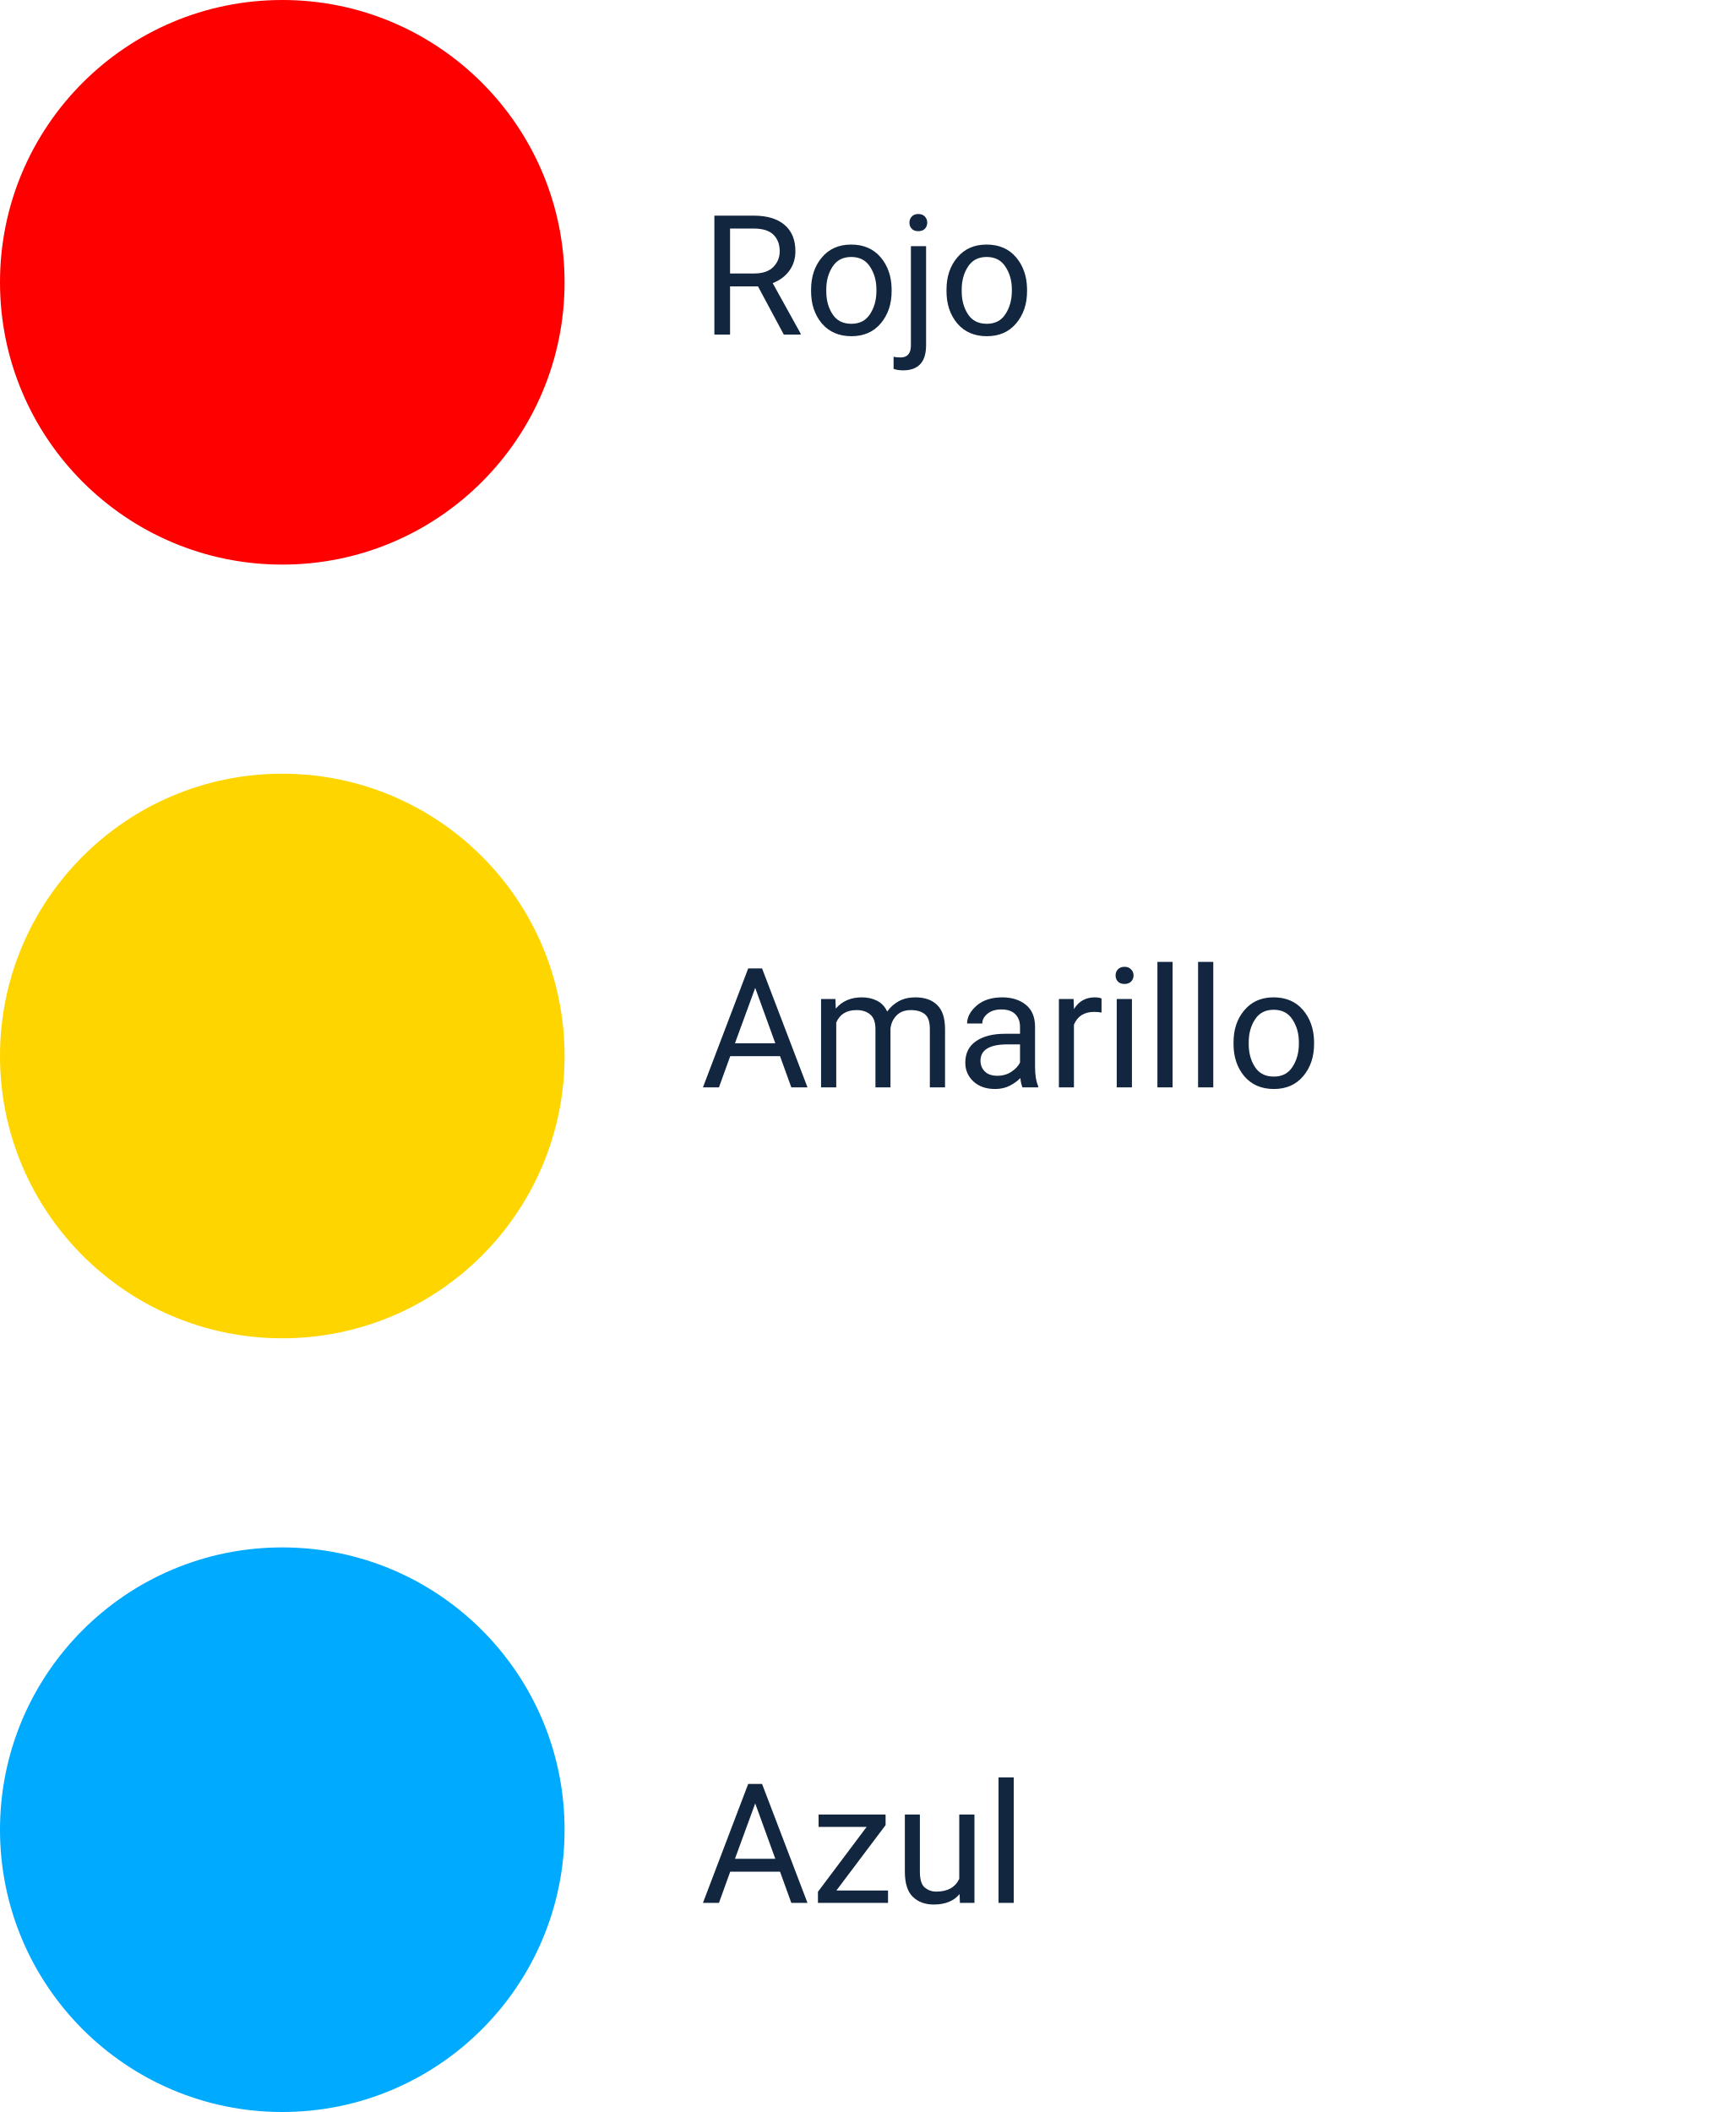
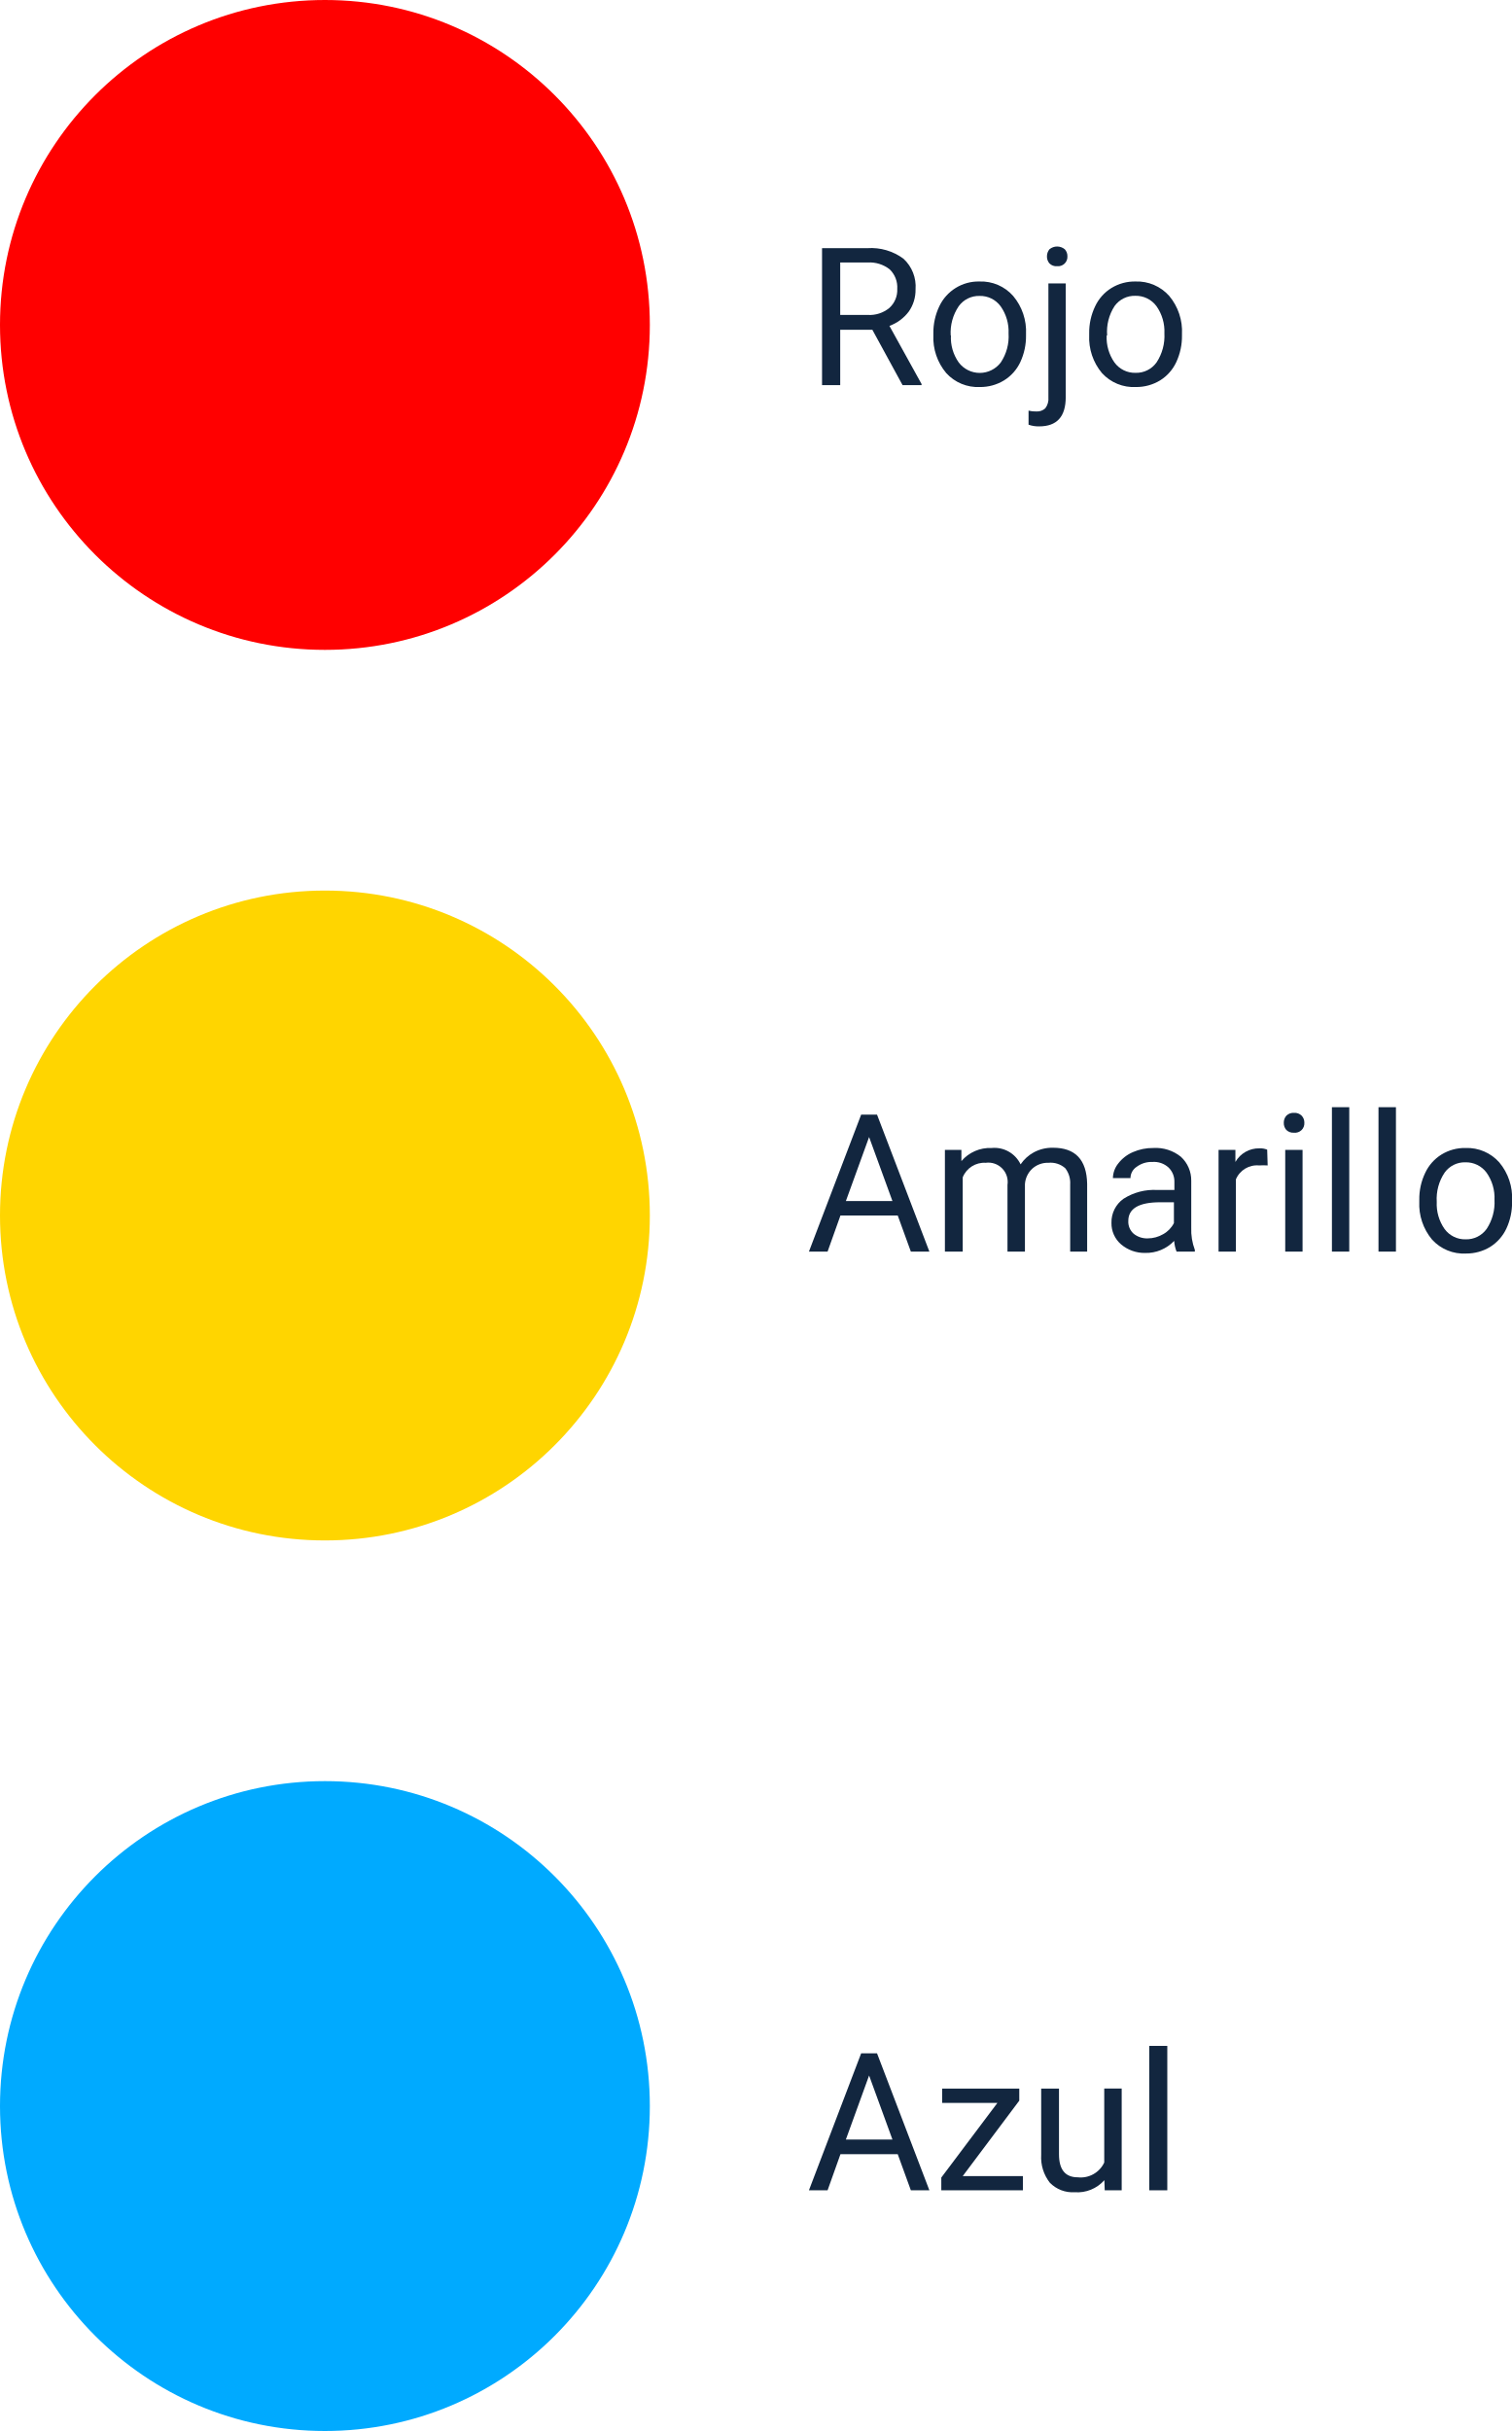
- <svg xmlns="http://www.w3.org/2000/svg" width="166" height="202" viewBox="0 0 166 202">
-   <g transform="translate(-362 -5450)">
-     <text transform="translate(429 5615)" fill="#12263f" font-size="16" font-family="Roboto-Regular, Roboto">
-       <tspan x="0" y="17">Azul</tspan>
-     </text>
-     <text transform="translate(429 5537)" fill="#12263f" font-size="16" font-family="Roboto-Regular, Roboto">
-       <tspan x="0" y="17">Amarillo</tspan>
-     </text>
-     <text transform="translate(429 5465)" fill="#12263f" font-size="16" font-family="Roboto-Regular, Roboto">
-       <tspan x="0" y="17">Rojo</tspan>
-     </text>
-     <circle cx="27" cy="27" r="27" transform="translate(362 5450)" fill="red" />
-     <circle cx="27" cy="27" r="27" transform="translate(362 5524)" fill="#ffd500" />
-     <circle cx="27" cy="27" r="27" transform="translate(362 5598)" fill="#0af" />
+ <svg xmlns="http://www.w3.org/2000/svg" id="Capa_1" data-name="Capa 1" viewBox="0 0 125.63 202">
+   <defs>
+     <style>.cls-1{isolation:isolate;}.cls-2{fill:#12263f;}.cls-3{fill:red;}.cls-4{fill:#ffd500;}.cls-5{fill:#0af;}</style>
+   </defs>
+   <g class="cls-1">
+     <g class="cls-1">
+       <path class="cls-2" d="M74.6,179H69.84l-1.07,3H67.22l4.34-11.38h1.32L77.23,182H75.69Zm-4.31-1.22h3.87l-1.94-5.32Z" />
+       <path class="cls-2" d="M80,180.82h5V182H78.22v-1.06l4.66-6.2H78.29v-1.19H84.7v1Z" />
+       <path class="cls-2" d="M91.77,181.16a3,3,0,0,1-2.47,1,2.64,2.64,0,0,1-2.06-.79,3.42,3.42,0,0,1-.72-2.32v-5.5H88V179q0,1.92,1.56,1.92a2.16,2.16,0,0,0,2.2-1.23v-6.15h1.45V182H91.8Z" />
+       <path class="cls-2" d="M97,182H95.5V170H97Z" />
+     </g>
  </g>
+   <g class="cls-1">
+     <g class="cls-1">
+       <path class="cls-2" d="M74.6,101H69.84l-1.07,3H67.22l4.34-11.38h1.32L77.23,104H75.69ZM70.29,99.8h3.87l-1.94-5.32Z" />
+       <path class="cls-2" d="M79.89,95.55l0,.93a3.12,3.12,0,0,1,2.51-1.09,2.41,2.41,0,0,1,2.41,1.36,3.15,3.15,0,0,1,1.1-1,3.24,3.24,0,0,1,1.6-.38c1.85,0,2.79,1,2.83,3V104H88.93V98.42a2,2,0,0,0-.41-1.35,1.84,1.84,0,0,0-1.4-.45,1.91,1.91,0,0,0-1.33.48,1.93,1.93,0,0,0-.62,1.29V104H83.72V98.46a1.61,1.61,0,0,0-1.81-1.84A1.93,1.93,0,0,0,80,97.83V104H78.52V95.55Z" />
+       <path class="cls-2" d="M97.77,104a3.1,3.1,0,0,1-.2-.89,3.21,3.21,0,0,1-2.41,1,3,3,0,0,1-2-.71,2.3,2.3,0,0,1-.8-1.79,2.38,2.38,0,0,1,1-2,4.71,4.71,0,0,1,2.82-.73h1.41v-.67A1.61,1.61,0,0,0,97.09,97a1.8,1.8,0,0,0-1.33-.45,2.06,2.06,0,0,0-1.3.4,1.13,1.13,0,0,0-.52.94H92.48a2,2,0,0,1,.45-1.22,3.05,3.05,0,0,1,1.22-.94,4.12,4.12,0,0,1,1.69-.34,3.32,3.32,0,0,1,2.29.73,2.65,2.65,0,0,1,.86,2V102a4.75,4.75,0,0,0,.3,1.86V104Zm-2.39-1.1a2.54,2.54,0,0,0,1.28-.35,2.18,2.18,0,0,0,.89-.92V99.9H96.41c-1.77,0-2.65.52-2.65,1.55a1.33,1.33,0,0,0,.45,1.07A1.77,1.77,0,0,0,95.38,102.9Z" />
+       <path class="cls-2" d="M105.34,96.84a5.16,5.16,0,0,0-.71,0A1.9,1.9,0,0,0,102.7,98v6h-1.44V95.55h1.4l0,1a2.24,2.24,0,0,1,2-1.13,1.5,1.5,0,0,1,.64.11Z" />
+       <path class="cls-2" d="M106.68,93.3a.87.87,0,0,1,.21-.59.83.83,0,0,1,.64-.24.82.82,0,0,1,.64.24.83.83,0,0,1,.22.59.78.78,0,0,1-.86.82.82.82,0,0,1-.64-.23A.85.85,0,0,1,106.68,93.3Zm1.56,10.7H106.8V95.55h1.44Z" />
+       <path class="cls-2" d="M112.12,104h-1.44V92h1.44Z" />
+       <path class="cls-2" d="M116,104h-1.45V92H116Z" />
+       <path class="cls-2" d="M117.94,99.7a5,5,0,0,1,.49-2.24,3.56,3.56,0,0,1,1.36-1.53,3.68,3.68,0,0,1,2-.54,3.57,3.57,0,0,1,2.8,1.2,4.58,4.58,0,0,1,1.06,3.18v.1a5.08,5.08,0,0,1-.47,2.21,3.6,3.6,0,0,1-1.35,1.53,3.8,3.8,0,0,1-2,.55A3.55,3.55,0,0,1,119,103a4.58,4.58,0,0,1-1.06-3.16Zm1.45.17a3.62,3.62,0,0,0,.65,2.25,2.1,2.1,0,0,0,1.75.86,2.07,2.07,0,0,0,1.75-.87,4,4,0,0,0,.65-2.41,3.63,3.63,0,0,0-.66-2.26,2.12,2.12,0,0,0-1.76-.86,2.05,2.05,0,0,0-1.72.85A3.92,3.92,0,0,0,119.39,99.87Z" />
+     </g>
+   </g>
+   <g class="cls-1">
+     <g class="cls-1">
+       <path class="cls-2" d="M72.49,27.4H69.82V32H68.31V20.62h3.77a4.51,4.51,0,0,1,3,.88,3.14,3.14,0,0,1,1,2.55,3.1,3.1,0,0,1-.57,1.85,3.52,3.52,0,0,1-1.6,1.18l2.67,4.83V32H75Zm-2.67-1.23h2.3a2.58,2.58,0,0,0,1.78-.58A2,2,0,0,0,74.56,24a2.07,2.07,0,0,0-.63-1.62,2.7,2.7,0,0,0-1.81-.57h-2.3Z" />
+       <path class="cls-2" d="M77.56,27.7a5.08,5.08,0,0,1,.49-2.24,3.6,3.6,0,0,1,3.35-2.07,3.55,3.55,0,0,1,2.79,1.2,4.58,4.58,0,0,1,1.07,3.18v.1a5.08,5.08,0,0,1-.47,2.21,3.56,3.56,0,0,1-1.36,1.53,3.77,3.77,0,0,1-2,.55A3.55,3.55,0,0,1,78.63,31a4.58,4.58,0,0,1-1.07-3.16Zm1.46.17a3.56,3.56,0,0,0,.65,2.25,2.19,2.19,0,0,0,3.49,0,3.88,3.88,0,0,0,.65-2.41,3.63,3.63,0,0,0-.66-2.26,2.1,2.1,0,0,0-1.75-.86,2.07,2.07,0,0,0-1.73.85A3.92,3.92,0,0,0,79,27.87Z" />
+       <path class="cls-2" d="M88.56,23.55V33c0,1.62-.73,2.43-2.21,2.43a2.5,2.5,0,0,1-.88-.14V34.12a2.34,2.34,0,0,0,.65.07,1,1,0,0,0,.74-.26,1.31,1.31,0,0,0,.26-.92V23.55ZM87,21.3a.91.91,0,0,1,.21-.59,1,1,0,0,1,1.27,0,.83.83,0,0,1,.22.59.78.78,0,0,1-.86.82.79.79,0,0,1-.63-.23A.85.85,0,0,1,87,21.3Z" />
+       <path class="cls-2" d="M90.51,27.7A5,5,0,0,1,91,25.46a3.56,3.56,0,0,1,1.36-1.53,3.68,3.68,0,0,1,2-.54,3.57,3.57,0,0,1,2.8,1.2,4.58,4.58,0,0,1,1.06,3.18v.1a5.08,5.08,0,0,1-.47,2.21,3.54,3.54,0,0,1-1.35,1.53,3.8,3.8,0,0,1-2,.55A3.57,3.57,0,0,1,91.57,31a4.58,4.58,0,0,1-1.06-3.16Zm1.45.17a3.62,3.62,0,0,0,.65,2.25,2.1,2.1,0,0,0,1.75.86,2.07,2.07,0,0,0,1.75-.87,4,4,0,0,0,.65-2.41,3.63,3.63,0,0,0-.66-2.26,2.12,2.12,0,0,0-1.76-.86,2.05,2.05,0,0,0-1.72.85A3.92,3.92,0,0,0,92,27.87Z" />
+     </g>
+   </g>
+   <circle class="cls-3" cx="27" cy="27" r="27" />
+   <circle class="cls-4" cx="27" cy="101" r="27" />
+   <circle class="cls-5" cx="27" cy="175" r="27" />
</svg>
